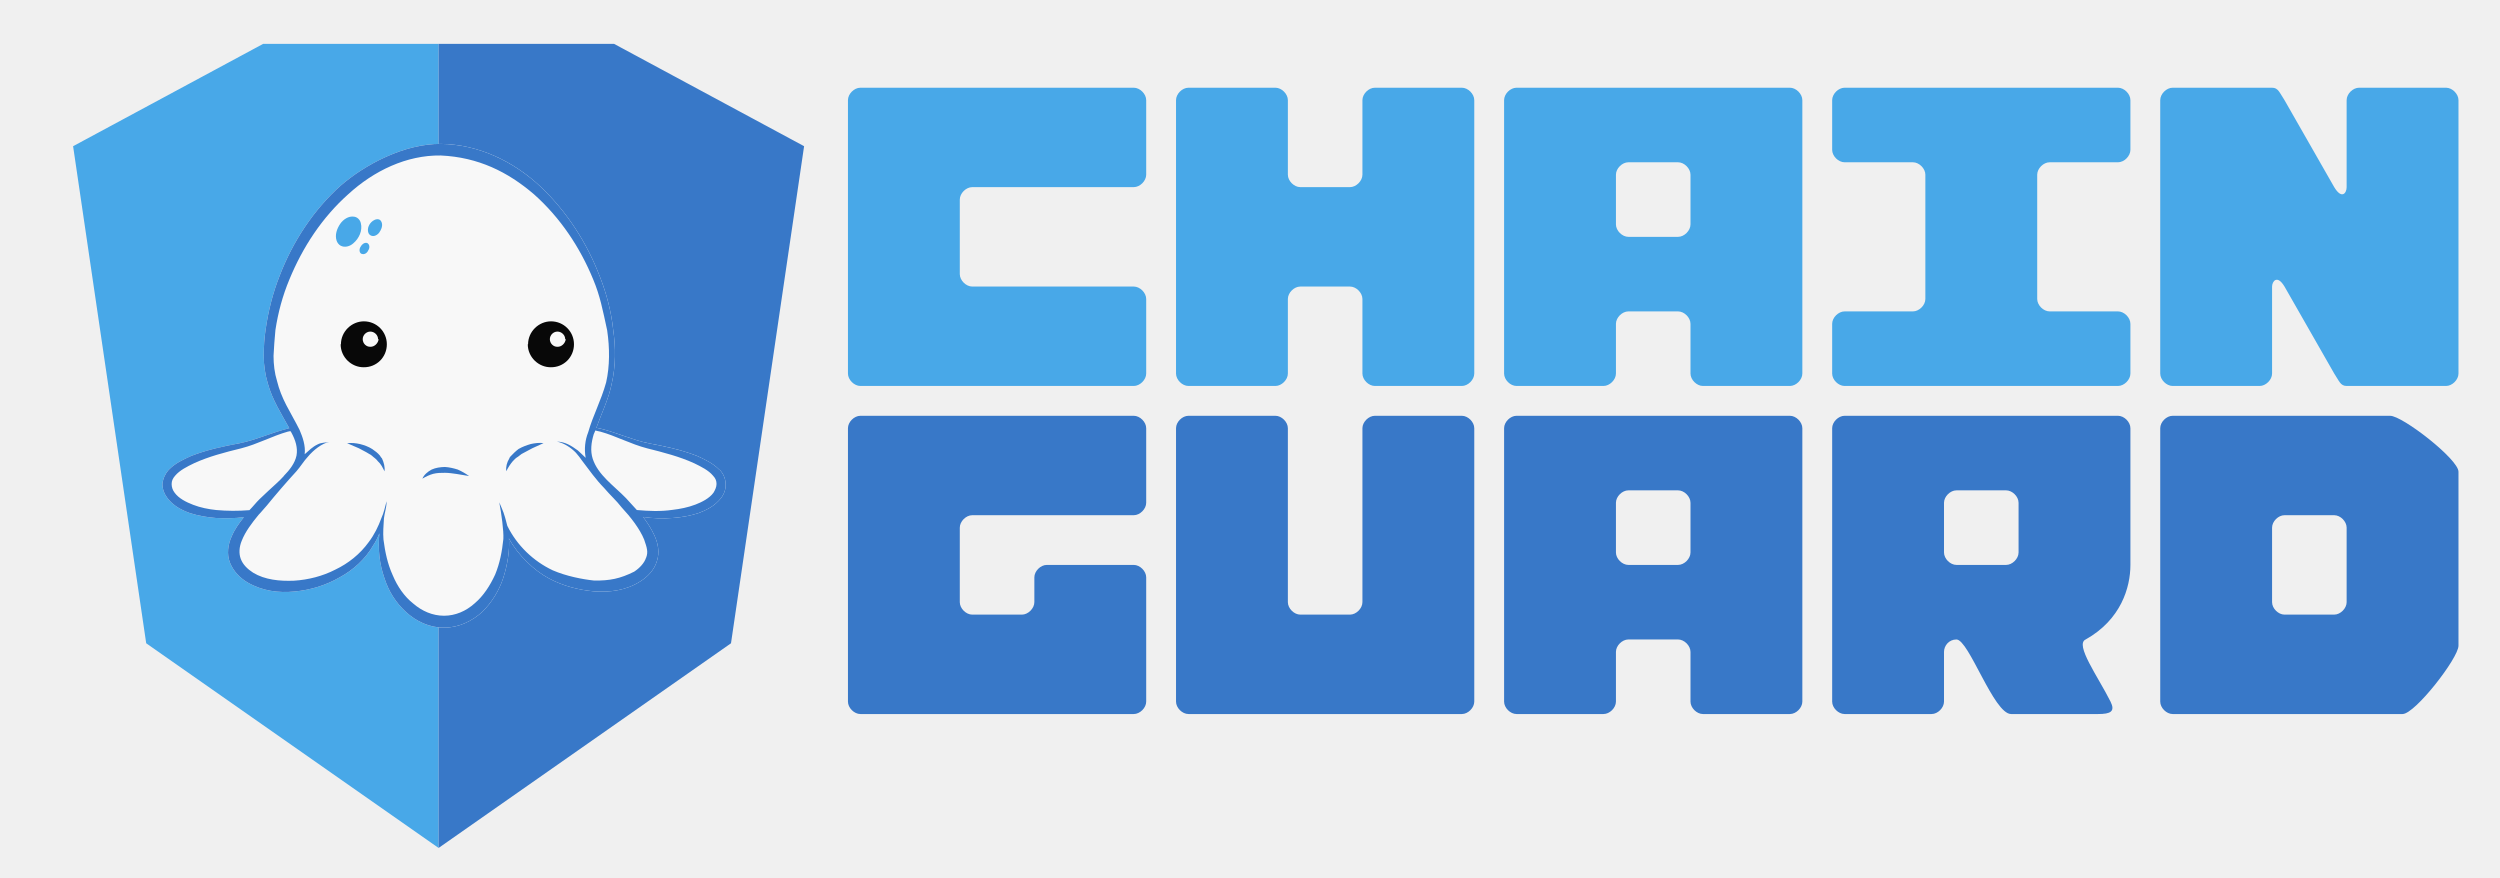
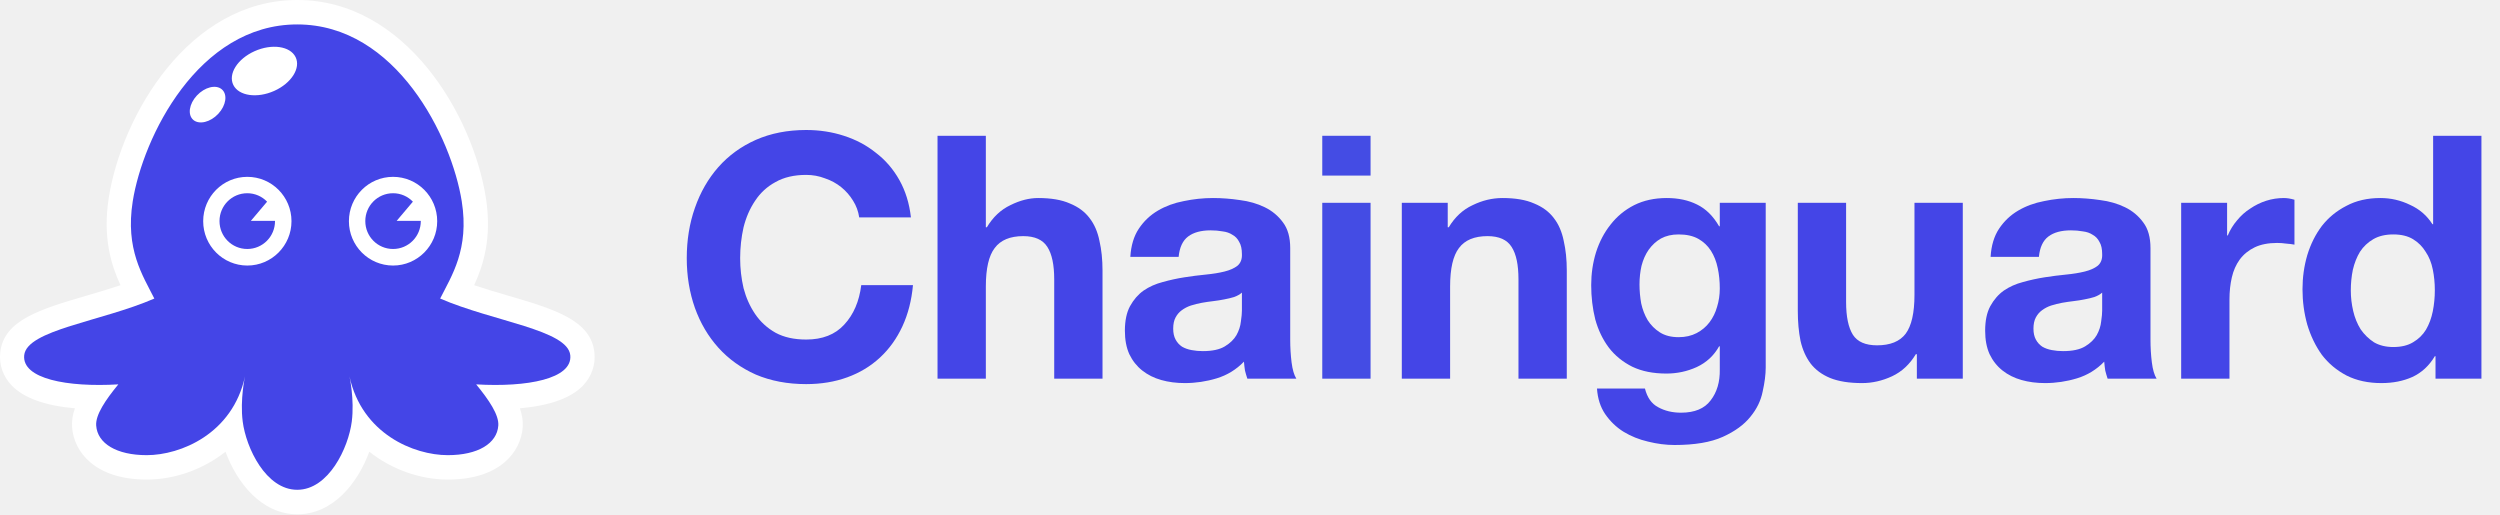
- <svg xmlns="http://www.w3.org/2000/svg" xmlns:ns1="http://vectornator.io" stroke-miterlimit="10" style="fill-rule:nonzero;clip-rule:evenodd;stroke-linecap:round;stroke-linejoin:round" viewBox="0 0 1710 600" xml:space="preserve">
-   <g ns1:layerName="chainguard" fill-rule="evenodd">
-     <path d="M775.5 128c4.25 0 8.5-4.25 8.5-8.5v-51c0-4.25-4.25-8.5-8.5-8.5h-187c-4.25 0-8.5 4.25-8.5 8.5v187c0 4.25 4.25 8.5 8.5 8.5h187c4.25 0 8.5-4.25 8.5-8.5v-51c0-4.25-4.25-8.5-8.5-8.5H665c-4.25 0-8.5-4.25-8.5-8.5v-51c0-4.25 4.25-8.5 8.5-8.5h110.5ZM940.4 60c-4.25 0-8.5 4.25-8.5 8.5v51c0 4.25-4.25 8.5-8.5 8.5h-34c-4.25 0-8.5-4.25-8.5-8.5v-51c0-4.25-4.25-8.5-8.5-8.5h-59.5c-4.25 0-8.5 4.25-8.5 8.5v187c0 4.25 4.25 8.5 8.5 8.5h59.5c4.25 0 8.5-4.25 8.5-8.5v-51c0-4.25 4.25-8.5 8.5-8.5h34c4.25 0 8.5 4.25 8.5 8.5v51c0 4.25 4.25 8.5 8.5 8.5h59.5c4.25 0 8.5-4.25 8.5-8.5v-187c0-4.25-4.25-8.5-8.5-8.5h-59.5ZM1113.8 162c-4.25 0-8.5-4.25-8.5-8.5v-34c0-4.25 4.25-8.5 8.5-8.5h34c4.25 0 8.5 4.25 8.5 8.5v34c0 4.25-4.25 8.5-8.5 8.5h-34Zm110.5-102h-187c-4.25 0-8.5 4.25-8.5 8.5v187c0 4.25 4.25 8.5 8.5 8.5h59.5c4.25 0 8.5-4.25 8.5-8.5v-34c0-4.25 4.25-8.5 8.5-8.5h34c4.25 0 8.5 4.25 8.5 8.5v34c0 4.25 4.25 8.5 8.5 8.5h59.5c4.25 0 8.5-4.25 8.5-8.5v-187c0-4.25-4.25-8.5-8.5-8.5ZM1457.2 221.5c0-4.25-4.25-8.5-8.5-8.5h-46.75c-4.25 0-8.5-4.25-8.5-8.5v-85c0-4.25 4.25-8.5 8.5-8.5h46.75c4.25 0 8.5-4.25 8.5-8.5v-34c0-4.25-4.25-8.5-8.5-8.5h-187c-4.25 0-8.5 4.25-8.5 8.5v34c0 4.25 4.25 8.5 8.5 8.5h46.75c4.25 0 8.5 4.25 8.5 8.5v85c0 4.25-4.25 8.5-8.5 8.5h-46.75c-4.25 0-8.5 4.25-8.5 8.5v34c0 4.25 4.25 8.5 8.5 8.5h187c4.25 0 8.5-4.25 8.5-8.5v-34ZM1613.6 60c-4.25 0-8.5 4.25-8.5 8.5V128c0 4.25-3.4 8.5-8.5 0l-34-59.5c-3.4-5.1-4.25-8.5-8.5-8.5h-68c-4.25 0-8.5 4.25-8.5 8.5v187c0 4.25 4.25 8.5 8.5 8.5h59.5c4.25 0 8.5-4.25 8.5-8.5V196c0-3.4 3.4-8.5 8.5 0l34 59.5c3.4 5.1 4.25 8.5 8.5 8.5h68c4.25 0 8.5-4.25 8.5-8.5v-187c0-4.25-4.25-8.5-8.5-8.5h-59.5Z" fill="#48a8e8" />
-     <path d="M775.5 352.4c4.25 0 8.5-4.25 8.5-8.5v-51c0-4.25-4.25-8.5-8.5-8.5h-187c-4.25 0-8.5 4.25-8.5 8.5v187c0 4.25 4.25 8.5 8.5 8.5h187c4.25 0 8.5-4.25 8.5-8.5v-85c0-4.25-4.25-8.5-8.5-8.5H716c-4.25 0-8.5 4.25-8.5 8.5v17c0 4.25-4.25 8.5-8.5 8.5h-34c-4.25 0-8.5-4.25-8.5-8.5v-51c0-4.25 4.25-8.5 8.5-8.5h110.5ZM940.4 284.4c-4.25 0-8.5 4.25-8.5 8.5v119c0 4.25-4.25 8.5-8.5 8.5h-34c-4.25 0-8.5-4.25-8.5-8.5v-119c0-4.25-4.25-8.5-8.5-8.5h-59.5c-4.25 0-8.5 4.25-8.5 8.5v187c0 4.25 4.25 8.5 8.5 8.5h187c4.25 0 8.5-4.25 8.5-8.5v-187c0-4.25-4.25-8.5-8.5-8.5h-59.5ZM1113.8 386.4c-4.25 0-8.5-4.25-8.5-8.5v-34c0-4.25 4.25-8.5 8.5-8.5h34c4.25 0 8.5 4.25 8.5 8.5v34c0 4.25-4.25 8.5-8.5 8.5h-34Zm110.5-102h-187c-4.25 0-8.5 4.25-8.5 8.5v187c0 4.25 4.25 8.5 8.5 8.5h59.5c4.25 0 8.5-4.25 8.5-8.5v-34c0-4.25 4.25-8.5 8.5-8.5h34c4.25 0 8.5 4.25 8.5 8.5v34c0 4.25 4.25 8.5 8.5 8.5h59.5c4.25 0 8.5-4.25 8.5-8.5v-187c0-4.25-4.25-8.5-8.5-8.5ZM1338.2 386.4c-4.25 0-8.5-4.25-8.5-8.5v-34c0-4.25 4.25-8.5 8.5-8.5h34c4.25 0 8.5 4.25 8.5 8.5v34c0 4.25-4.25 8.5-8.5 8.5h-34Zm119-93.5c0-4.25-4.25-8.5-8.5-8.5h-187c-4.25 0-8.5 4.25-8.5 8.5v187c0 4.25 4.25 8.5 8.5 8.5h59.5c4.25 0 8.5-4.25 8.5-8.5v-34c0-4.25 3.4-8.5 8.5-8.5 8.5 0 25.5 51 37.4 51h59.5c8.5 0 11.9-1.7 8.5-8.5-8.5-17-24.65-39.1-17-42.5 24.23-13.6 30.6-35.7 30.6-51v-93.5ZM1605.1 411.9c0 4.25-4.25 8.5-8.5 8.5h-34c-4.25 0-8.5-4.25-8.5-8.5v-51c0-4.25 4.25-8.5 8.5-8.5h34c4.25 0 8.5 4.25 8.5 8.5v51Zm29.75-127.5H1486.1c-4.25 0-8.5 4.25-8.5 8.5v187c0 4.25 4.25 8.5 8.5 8.5h157.25c8.5 0 38.25-38.25 38.25-46.75v-119c0-8.5-38.25-38.25-46.75-38.25Z" fill="#3878c8" />
-   </g>
-   <g ns1:layerName="g829" fill-rule="evenodd">
-     <path d="M300 580 100 440 50 100l130-70h120v550" fill="#48a8e8" />
-     <path d="m300 580 200-140 50-340-130-70H300v550" fill="#3878c8" />
-   </g>
-   <g ns1:layerName="octo" fill-rule="evenodd">
-     <path d="M492.2 321.477c-4.5-4.677-10.1-7.177-15.3-9.579-10.9-4.298-22.5-6.698-33.3-8.715-10.8-2.183-21.3-7.083-32.5-9.923-1.1-.36-2.2-.36-3.2-.665 3.5-9.795 8.4-19.595 10.5-30.09 2.8-12.205 2.8-24.805 1-37.129-1.3-12.176-4.5-24.476-9-35.911-8.8-23.165-22.5-44.565-40.6-61.725-18.2-17.14-42.4-29.04-68.3-29.308-24.8-.132-51.6 13.868-68.6 28.648-18.6 16.72-32.6 38.12-41.6 61.495-4.6 11.625-7.7 23.825-9.5 36.137-1 6.288-1.4 12.588-1.4 18.73 0 6.5 1 12.8 2.8 18.9 3.1 11.3 9.5 21.1 14.7 30.6-.7-.1-1.1.3-1.4.3-11.2 2.858-21.7 7.758-32.6 9.941-10.8 2.017-22.3 4.417-33.2 8.715-5.3 2.402-10.9 4.902-15.4 9.59-2.1 2.3-3.8 5.8-4.2 9.5 0 3.6 1.4 7.1 3.5 9.8 4.2 5.4 9.8 8.2 15.4 10.2 5.6 1.8 11.6 2.8 17.5 3.3 6.3.3 12.6.3 19.3-.5-3.2 4-6.3 8.2-8.4 13.3-2.4 5.3-3.5 12-1 18 2.4 5.9 7 10.4 11.9 13.3 10.2 5.9 21.4 7.3 32.2 6.2 10.8-1 21.3-4.2 30.7-9.6 9.5-5.1 17.9-12.8 23.1-22 1.8-2.6 3.1-5.4 4.2-8.2-1.1 10.4 0 20.9 3.5 30.8 2.8 8.7 7.7 16.7 14.7 23 6.7 6.3 16.1 10.8 25.9 10.7 9.8.2 19.3-4.4 26.3-10.8 6.6-6.5 11.5-14.6 14.3-23.1 3-9.2 4.5-19.2 3.9-27.1 6.2 11.5 17.2 21.9 27.3 27.3 9.5 5.1 20 7.9 30.8 8.9 10.9.8 22.1-.6 31.9-6.9 4.9-3.1 9.4-7.7 11.2-13.7 2.1-6.2.7-12.5-1.7-17.7-2.1-4.6-4.9-8.8-7.7-12.6 6.6 1 13.6 1.3 20.3.7 5.9-.4 11.9-1.5 17.5-3.3 5.6-2.1 11.2-4.9 15.4-10.2 2.1-2.7 3.5-6.2 3.2-9.8 0-3.7-1.7-7.2-3.9-9.5" fill="#f8f8f8" />
-     <path d="M132.1 345.282c-4.9-1.882-9.8-4.382-12.6-8.197-1.4-1.785-2.1-3.885-2.1-5.973 0-2.112.7-3.812 2.4-5.738 3.2-3.774 8.1-6.174 13-8.549 10.1-4.625 21-7.425 32.2-10.177 11.2-2.848 21.3-8.448 31.8-11.394.8-.2 1.4-.2 1.8-.4.3.2.3.6.7 1 2.8 5.2 4.5 10.4 3.5 15.8-1.1 5.2-4.6 9.7-8.7 13.9v.1c-1.4 1.6-3.2 3.3-4.9 4.9-3.9 3.4-7.8 7.3-11.6 10.8-2.4 2.3-4.5 5.1-7 7.6-7.7.6-15 .6-22.8-.1-5.2-.554-10.8-1.654-15.7-3.572m309.8 36.2c-1.1 3.518-4.3 7.018-8.1 9.517-9.8 4.901-16.8 6.201-27.3 6.105-7.9-.804-19.2-3.004-28.4-6.999-13.2-6.205-24.5-17.005-31.1-30.442-2.4-9.5-2.6-9.1-5.5-16.1 1.5 7.8 3.1 19.6 2.8 25.1-.9 8.6-2.4 16.5-5.6 24.3-3.5 7.6-8 14.6-14 19.7-6 5.4-13.3 8.5-21 8.5-7.7 0-15-3.1-21-8.3-6.1-4.763-10.9-11.763-14.1-19.449-3.5-7.714-5.2-15.814-6.3-24.318-.4-4.7 0-9.6.3-14.3v-.1c.4-3.7 1.8-7.7 1.8-11.2v-.6c0 .1 0 .1 0 0 0 .1 0 .1 0 0 0 .1 0 .1 0 0-1 3.8-1.9 8-3.5 11.4-2.1 5.8-4.9 11.5-8.7 16.5-6 8.3-14 14.6-22.8 18.8-8.7 4.5-18.6 7-28.3 7.6-9.8.4-20-.6-28-5.5-3.9-2.5-7-5.6-8.4-9.4-1.4-3.6-1.1-8.2.6-12.3 2.5-6.4 7-12.3 11.6-17.9 2-2 3.7-4.3 5.6-6.3 5.5-6.8 14.1-16.8 20.3-23.5 2.8-3.2 4.9-6.8 7.7-9.8 3.9-4.7 9.8-9.3 14.7-10.2-2.6.5-5.5.4-7.8 1.6-3.8 1.8-6 4.2-9 6.8.7-5.796-1.4-11.796-3.5-16.639-2.8-5.657-6.4-11.757-9.1-17.005-2.8-5.452-4.9-10.652-6.3-16.39-1.7-5.462-2.4-11.462-2.4-17.239.3-5.723.7-11.723 1.3-17.753 1.8-11.87 4.9-23.37 9.5-34.406 9.1-22.164 22.4-42.464 40.3-58.411 17.4-15.953 39.9-26.853 63.3-26.498 25.7 1.2 45.8 11.2 63.7 26.5 17.9 15.9 31.5 36.2 40.6 58.4 4.6 11 6.5 20.8 9.5 34.7 1.8 12.2 1.8 24.5-.7 35.6-3.6 12.9-8.9 22.3-12.3 34.2-2.1 5.2-2.8 11.5-1.7 17.4-1.8-1.7-3.5-3.4-5.3-5-4.5-3.3-8.8-6-14.4-6.1 5 1 9.7 4.2 13 7.6 1.7 1.9 3 3.7 4.2 5.4 5 6.6 9.6 13.1 15.1 18.7 4.2 5 8.5 8.7 12 13.3 6 6.4 12.4 14.6 15.4 22 2 5.8 2.8 8.5 1.4 12.3m33.6-36.2c-4.9 1.9-10.5 3-15.7 3.6-8.3 1.2-16.3.8-24.3.1-2.5-2.8-5-5.5-7.4-8.1-8.2-8.5-19.1-15.7-22.8-27-1.7-5.4-1-11 .7-16.7.4-1 .8-1.7 1.1-2.6 1.1.2 2.1.6 3.5.8 10.5 2.9 20.7 8.5 31.9 11.4 11.2 2.8 22.1 5.6 32.2 10.2 4.9 2.4 9.8 4.8 12.9 8.5 1.8 1.9 2.4 3.6 2.4 5.7s-1 4.2-2.1 6c-2.8 3.8-7.7 6.3-12.6 8.2m16.8-23.8c-4.5-4.655-10.1-7.155-15.3-9.557-10.9-4.298-22.5-6.698-33.3-8.715-10.8-2.183-21.3-7.083-32.5-9.923-1.1-.36-2.2-.36-3.2-.665 3.5-9.795 8.4-19.595 10.5-30.09 2.8-12.205 2.8-24.805 1-37.129-1.3-12.176-4.5-24.476-9-35.911-8.8-23.165-22.5-44.565-40.6-61.725-18.2-17.14-42.4-29.04-68.3-29.308-24.8-.132-51.6 13.868-68.6 28.648-18.6 16.72-32.6 38.12-41.6 61.495-4.6 11.625-7.7 23.825-9.5 36.137-1 6.288-1.4 12.588-1.4 18.73 0 6.5 1 12.8 2.8 18.9 3.1 11.3 9.5 21.1 14.7 30.6-.7-.1-1.1.3-1.4.3-11.2 2.858-21.7 7.758-32.6 9.941-10.8 2.017-22.3 4.417-33.2 8.715-5.3 2.402-10.9 4.902-15.4 9.59-2.1 2.3-3.8 5.8-4.2 9.5 0 3.6 1.4 7.1 3.5 9.8 4.2 5.4 9.8 8.2 15.4 10.2 5.6 1.8 11.6 2.8 17.5 3.3 6.3.3 12.6.3 19.3-.5-3.2 4-6.3 8.2-8.4 13.3-2.4 5.3-3.5 12-1 18 2.4 5.9 7 10.4 11.9 13.3 10.2 5.9 21.4 7.3 32.2 6.2 10.8-1 21.3-4.2 30.7-9.6 9.5-5.1 17.9-12.8 23.1-22 1.8-2.6 3.1-5.4 4.2-8.2-1.1 10.4 0 20.9 3.5 30.8 2.8 8.7 7.7 16.7 14.7 23 6.7 6.3 16.1 10.8 25.9 10.7 9.8.2 19.3-4.4 26.3-10.8 6.6-6.5 11.5-14.6 14.3-23.1 3-9.2 4.5-19.2 3.9-27.1 6.2 11.5 17.2 21.9 27.3 27.3 9.5 5.1 20 7.9 30.8 8.9 10.9.8 22.1-.6 31.9-6.9 4.9-3.1 9.4-7.7 11.2-13.7 2.1-6.2.7-12.5-1.7-17.7-2.1-4.6-4.9-8.8-7.7-12.6 6.6 1 13.6 1.3 20.3.7 5.9-.4 11.9-1.5 17.5-3.3 5.6-2.1 11.2-4.9 15.4-10.2 2.1-2.7 3.5-6.2 3.2-9.8 0-3.7-1.7-7.2-3.9-9.5" fill="#3878c8" />
-     <g fill="#48a8e8">
-       <path d="M232.9 168c2.9 1.6 6.5.5 8.8-1.6 3.9-3.3 6.4-8.7 5.1-13.8-.5-2.2-2.3-4.1-4.6-4.4-3.8-.6-7.4 1.9-9.5 4.9-2.3 3.4-3.8 7.7-2.4 11.7.5 1.3 1.4 2.5 2.6 3.2ZM260.2 157.8c1.2-2.1 1.8-5 .1-7-1.4-1.5-3.8-.8-5.3.3-2.5 1.8-4.1 5.2-3 8.2.7 1.8 2.8 2.6 4.6 1.9 1.6-.6 2.8-1.8 3.5-3.3l.1-.1ZM247.3 173.6c1.9.8 3.9-.6 4.6-2.4 1.1-1.5 1.1-4.1-.8-5-1.8-.5-3.6.9-4.4 2.5-1 1.4-1.2 4 .5 4.9h.1Z" />
-     </g>
-   </g>
-   <g ns1:layerName="g860" fill="#3878c8" fill-rule="evenodd">
-     <path d="M259.9 311.669c-1.5-1.869-3.5-3.269-5.3-4.526-2.4-1.543-5.3-2.643-8.4-3.421-2.8-.622-5.6-.922-8.8-.582 0-.04 8.1 3.46 8.1 3.495 2.4 1.365 4.9 2.465 7 3.852.7.313 1.1.613 1.8 1.138 1.3 1.275 3.1 2.275 4.1 3.808 2.2 1.967 3.2 4.167 4.6 6.936.4-2.769-.4-5.969-1.7-8.764-.7-.705-1.1-1.405-1.4-1.936M320.8 325.568c-2.5-1.768-4.9-3.168-7.7-4.399-2.8-.869-5.7-1.569-8.8-1.765-3.2.1-6.3.5-9.1 1.8-2.8 1.5-5.2 3.6-6.3 6.2 0-.1 0-.1 0 0 0-.1 0-.1 0 0 0-.1 0-.1 0 0 2.5-1.5 4.9-2.6 7.4-3.3 2.8-.7 5.3-.7 8.1-.7 2.4 0 5.3.4 8 .8l8.4 1.4c0-.1 0-.1 0 0 0-.1 0-.1 0 0 0-.1 0-.1 0 0M363.1 303.7c-2.8.8-5.6 1.8-8.4 3.4-2.1 1.6-3.8 3.3-5.6 5.2-.4.5-.7.9-.7 1.2-1.7 2.8-2.5 5.9-2.1 8.8 1.4-2.8 2.8-4.9 4.5-6.9 1-1.1 2.1-2.2 3.5-3 .7-.6 1.8-1.3 2.5-1.9 2.4-1.4 4.9-2.5 7.3-3.9l7.7-3.5c-2.8-.4-6 0-8.7.6" />
-   </g>
-   <g ns1:layerName="eyes" fill-rule="evenodd">
-     <path d="M233 235.5c0 8.8 7.4 15.8 15.8 15.7 0 .1 0 .1 0 0 8.8.1 15.8-6.9 15.8-15.7 0-8.7-7-15.7-15.7-15.7-8.4 0-15.7 7-15.7 15.7M361 235.5c0 8.8 7.4 15.8 15.8 15.7 0 .1 0 .1 0 0 8.8.1 15.8-6.9 15.8-15.7 0-8.7-7-15.7-15.7-15.7-8.4 0-15.7 7-15.7 15.7" fill="#080808" />
-     <path d="M259 232c-.4 2.9-2.9 5.3-5.7 5.2-2.8.1-5.2-2.3-5.2-5.2 0-2.8 2.4-5.2 5.2-5.2 2.8 0 5.3 2.4 5.3 5.2M387 232c-.4 2.9-2.9 5.3-5.7 5.2-2.8.1-5.2-2.3-5.2-5.2 0-2.8 2.4-5.2 5.2-5.2 2.8 0 5.3 2.4 5.3 5.2" fill="#f8f8f8" />
-   </g>
+ <svg xmlns="http://www.w3.org/2000/svg" width="175" height="36" viewBox="0 0 175 36" fill="none">
+   <path d="M60.145 15.22H63.765C63.654 14.236 63.384 13.362 62.955 12.6C62.527 11.838 61.979 11.203 61.312 10.695C60.662 10.171 59.915 9.775 59.074 9.505C58.248 9.235 57.367 9.1 56.431 9.1C55.129 9.1 53.954 9.33 52.907 9.791C51.875 10.251 51.002 10.886 50.287 11.695C49.573 12.505 49.025 13.458 48.644 14.553C48.263 15.632 48.073 16.807 48.073 18.077C48.073 19.315 48.263 20.474 48.644 21.554C49.025 22.617 49.573 23.546 50.287 24.34C51.002 25.133 51.875 25.761 52.907 26.221C53.954 26.665 55.129 26.888 56.431 26.888C57.479 26.888 58.439 26.729 59.312 26.411C60.185 26.094 60.947 25.634 61.598 25.03C62.249 24.427 62.773 23.697 63.17 22.84C63.566 21.982 63.812 21.022 63.908 19.958H60.288C60.145 21.101 59.749 22.022 59.098 22.721C58.463 23.419 57.574 23.768 56.431 23.768C55.589 23.768 54.875 23.61 54.288 23.292C53.7 22.959 53.224 22.522 52.859 21.982C52.494 21.443 52.224 20.839 52.049 20.173C51.891 19.49 51.811 18.791 51.811 18.077C51.811 17.331 51.891 16.609 52.049 15.91C52.224 15.212 52.494 14.593 52.859 14.053C53.224 13.497 53.7 13.061 54.288 12.743C54.875 12.41 55.589 12.243 56.431 12.243C56.891 12.243 57.328 12.322 57.74 12.481C58.169 12.624 58.55 12.831 58.884 13.1C59.217 13.37 59.495 13.688 59.717 14.053C59.939 14.402 60.082 14.791 60.145 15.22Z" fill="#4445E7" />
+   <path d="M65.627 9.505V26.507H69.009V20.054C69.009 18.799 69.215 17.902 69.628 17.363C70.04 16.807 70.707 16.529 71.628 16.529C72.437 16.529 73.001 16.783 73.319 17.291C73.636 17.784 73.795 18.538 73.795 19.553V26.507H77.176V18.934C77.176 18.172 77.105 17.482 76.962 16.863C76.835 16.228 76.605 15.696 76.271 15.267C75.938 14.823 75.478 14.482 74.89 14.243C74.319 13.989 73.581 13.862 72.676 13.862C72.041 13.862 71.39 14.029 70.723 14.363C70.056 14.68 69.508 15.196 69.08 15.91H69.009V9.505H65.627Z" fill="#4445E7" />
+   <path d="M79.123 17.982C79.171 17.188 79.369 16.529 79.719 16.006C80.068 15.482 80.513 15.061 81.052 14.743C81.592 14.426 82.195 14.204 82.862 14.077C83.545 13.934 84.227 13.862 84.909 13.862C85.529 13.862 86.156 13.91 86.791 14.005C87.426 14.085 88.005 14.251 88.529 14.505C89.053 14.759 89.481 15.117 89.815 15.577C90.148 16.021 90.315 16.617 90.315 17.363V23.768C90.315 24.324 90.347 24.856 90.41 25.364C90.474 25.872 90.585 26.253 90.744 26.507H87.314C87.251 26.316 87.196 26.126 87.148 25.935C87.116 25.729 87.093 25.522 87.076 25.316C86.537 25.872 85.902 26.261 85.172 26.483C84.442 26.705 83.695 26.816 82.933 26.816C82.346 26.816 81.798 26.745 81.29 26.602C80.782 26.459 80.338 26.237 79.957 25.935C79.576 25.634 79.274 25.253 79.052 24.792C78.845 24.332 78.742 23.784 78.742 23.149C78.742 22.451 78.862 21.879 79.1 21.435C79.354 20.974 79.671 20.609 80.052 20.339C80.449 20.069 80.894 19.871 81.385 19.744C81.894 19.601 82.401 19.49 82.91 19.411C83.417 19.331 83.918 19.268 84.41 19.22C84.902 19.172 85.338 19.101 85.719 19.006C86.1 18.911 86.402 18.776 86.624 18.601C86.847 18.41 86.95 18.141 86.934 17.791C86.934 17.426 86.87 17.14 86.743 16.934C86.632 16.712 86.474 16.545 86.267 16.434C86.076 16.307 85.847 16.228 85.576 16.196C85.323 16.148 85.045 16.125 84.743 16.125C84.076 16.125 83.552 16.267 83.171 16.553C82.79 16.839 82.568 17.315 82.504 17.982H79.123ZM86.934 20.482C86.791 20.609 86.609 20.712 86.386 20.792C86.18 20.855 85.95 20.911 85.696 20.958C85.458 21.006 85.203 21.046 84.934 21.078C84.663 21.109 84.394 21.149 84.124 21.197C83.87 21.244 83.616 21.308 83.362 21.387C83.124 21.466 82.91 21.578 82.719 21.72C82.544 21.847 82.401 22.014 82.291 22.22C82.179 22.427 82.124 22.689 82.124 23.006C82.124 23.308 82.179 23.562 82.291 23.768C82.401 23.975 82.552 24.141 82.743 24.268C82.933 24.379 83.156 24.459 83.409 24.506C83.663 24.554 83.926 24.578 84.195 24.578C84.862 24.578 85.378 24.467 85.743 24.244C86.108 24.022 86.378 23.76 86.553 23.459C86.727 23.141 86.83 22.824 86.862 22.506C86.91 22.189 86.934 21.935 86.934 21.744V20.482Z" fill="#4445E7" />
+   <path d="M95.94 12.291V9.505H92.559V12.291H95.94ZM92.559 14.196V26.507H95.94V14.196H92.559Z" fill="#444CE4" />
+   <path d="M98.126 14.196V26.507H101.508V20.054C101.508 18.799 101.714 17.902 102.127 17.363C102.539 16.807 103.206 16.529 104.127 16.529C104.936 16.529 105.5 16.783 105.817 17.291C106.135 17.784 106.293 18.538 106.293 19.553V26.507H109.675V18.934C109.675 18.172 109.603 17.482 109.461 16.863C109.334 16.228 109.104 15.696 108.77 15.267C108.437 14.823 107.976 14.482 107.389 14.243C106.817 13.989 106.08 13.862 105.175 13.862C104.46 13.862 103.762 14.029 103.079 14.363C102.396 14.68 101.841 15.196 101.412 15.91H101.341V14.196H98.126Z" fill="#4445E7" />
+   <path d="M117.504 23.602C116.98 23.602 116.543 23.49 116.194 23.268C115.845 23.046 115.559 22.76 115.337 22.411C115.131 22.062 114.98 21.673 114.885 21.244C114.805 20.8 114.765 20.355 114.765 19.911C114.765 19.45 114.813 19.014 114.908 18.601C115.019 18.172 115.186 17.799 115.408 17.482C115.647 17.148 115.932 16.887 116.265 16.696C116.615 16.506 117.027 16.41 117.504 16.41C118.06 16.41 118.52 16.514 118.885 16.72C119.25 16.926 119.544 17.204 119.766 17.553C119.988 17.902 120.147 18.307 120.242 18.768C120.337 19.212 120.385 19.688 120.385 20.196C120.385 20.641 120.322 21.07 120.194 21.482C120.084 21.879 119.909 22.236 119.67 22.554C119.432 22.871 119.131 23.125 118.766 23.316C118.401 23.506 117.98 23.602 117.504 23.602ZM123.6 25.721V14.196H120.385V15.839H120.337C119.925 15.124 119.409 14.616 118.79 14.315C118.186 14.013 117.48 13.862 116.671 13.862C115.813 13.862 115.051 14.029 114.384 14.363C113.734 14.696 113.186 15.148 112.741 15.72C112.297 16.275 111.956 16.926 111.718 17.672C111.495 18.403 111.384 19.165 111.384 19.958C111.384 20.8 111.479 21.601 111.67 22.363C111.876 23.109 112.194 23.768 112.623 24.34C113.051 24.895 113.599 25.34 114.266 25.673C114.932 25.991 115.726 26.149 116.646 26.149C117.393 26.149 118.099 25.999 118.766 25.697C119.449 25.38 119.972 24.895 120.337 24.244H120.385V25.864C120.401 26.737 120.187 27.459 119.742 28.031C119.314 28.602 118.623 28.888 117.671 28.888C117.067 28.888 116.535 28.761 116.075 28.507C115.615 28.269 115.305 27.832 115.146 27.197H111.789C111.836 27.896 112.027 28.491 112.36 28.983C112.71 29.491 113.138 29.904 113.646 30.221C114.17 30.539 114.742 30.769 115.361 30.912C115.996 31.071 116.615 31.15 117.218 31.15C118.631 31.15 119.758 30.959 120.599 30.578C121.441 30.198 122.084 29.729 122.528 29.174C122.973 28.634 123.259 28.047 123.385 27.412C123.528 26.776 123.6 26.213 123.6 25.721Z" fill="#4445E7" />
+   <path d="M137.395 26.507V14.196H134.013V20.649C134.013 21.903 133.807 22.808 133.395 23.363C132.981 23.903 132.315 24.173 131.394 24.173C130.584 24.173 130.021 23.927 129.703 23.435C129.386 22.927 129.227 22.165 129.227 21.149V14.196H125.846V21.768C125.846 22.53 125.909 23.229 126.037 23.863C126.179 24.483 126.417 25.014 126.751 25.459C127.084 25.887 127.537 26.221 128.108 26.459C128.695 26.697 129.441 26.816 130.346 26.816C131.061 26.816 131.759 26.657 132.442 26.34C133.124 26.022 133.68 25.506 134.109 24.792H134.18V26.507H137.395Z" fill="#4445E7" />
+   <path d="M139.342 17.982C139.389 17.188 139.588 16.529 139.937 16.006C140.287 15.482 140.731 15.061 141.27 14.743C141.81 14.426 142.414 14.204 143.081 14.077C143.763 13.934 144.445 13.862 145.128 13.862C145.747 13.862 146.374 13.91 147.009 14.005C147.645 14.085 148.224 14.251 148.748 14.505C149.272 14.759 149.7 15.117 150.033 15.577C150.367 16.021 150.534 16.617 150.534 17.363V23.768C150.534 24.324 150.565 24.856 150.629 25.364C150.692 25.872 150.803 26.253 150.962 26.507H147.533C147.47 26.316 147.414 26.126 147.367 25.935C147.335 25.729 147.311 25.522 147.295 25.316C146.755 25.872 146.12 26.261 145.39 26.483C144.66 26.705 143.914 26.816 143.152 26.816C142.564 26.816 142.017 26.745 141.509 26.602C141.001 26.459 140.556 26.237 140.175 25.935C139.794 25.634 139.492 25.253 139.271 24.792C139.064 24.332 138.961 23.784 138.961 23.149C138.961 22.451 139.08 21.879 139.318 21.435C139.572 20.974 139.89 20.609 140.27 20.339C140.668 20.069 141.112 19.871 141.604 19.744C142.112 19.601 142.62 19.49 143.128 19.411C143.636 19.331 144.136 19.268 144.628 19.22C145.12 19.172 145.557 19.101 145.938 19.006C146.319 18.911 146.62 18.776 146.843 18.601C147.065 18.41 147.168 18.141 147.152 17.791C147.152 17.426 147.089 17.14 146.962 16.934C146.85 16.712 146.692 16.545 146.486 16.434C146.295 16.307 146.065 16.228 145.795 16.196C145.541 16.148 145.263 16.125 144.962 16.125C144.295 16.125 143.771 16.267 143.39 16.553C143.009 16.839 142.787 17.315 142.723 17.982H139.342ZM147.152 20.482C147.009 20.609 146.827 20.712 146.604 20.792C146.398 20.855 146.168 20.911 145.914 20.958C145.676 21.006 145.422 21.046 145.152 21.078C144.882 21.109 144.613 21.149 144.342 21.197C144.089 21.244 143.834 21.308 143.58 21.387C143.342 21.466 143.128 21.578 142.938 21.72C142.763 21.847 142.62 22.014 142.509 22.22C142.398 22.427 142.342 22.689 142.342 23.006C142.342 23.308 142.398 23.562 142.509 23.768C142.62 23.975 142.771 24.141 142.961 24.268C143.152 24.379 143.374 24.459 143.628 24.506C143.882 24.554 144.144 24.578 144.414 24.578C145.081 24.578 145.596 24.467 145.962 24.244C146.327 24.022 146.597 23.76 146.771 23.459C146.946 23.141 147.049 22.824 147.081 22.506C147.128 22.189 147.152 21.935 147.152 21.744V20.482Z" fill="#4445E7" />
+   <path d="M152.682 14.196V26.507H156.063V20.958C156.063 20.403 156.119 19.887 156.23 19.411C156.341 18.934 156.524 18.522 156.778 18.172C157.048 17.807 157.397 17.521 157.825 17.315C158.254 17.109 158.778 17.006 159.397 17.006C159.603 17.006 159.817 17.021 160.04 17.053C160.262 17.069 160.453 17.093 160.612 17.125V13.981C160.341 13.902 160.095 13.862 159.873 13.862C159.445 13.862 159.032 13.926 158.635 14.053C158.238 14.18 157.865 14.363 157.516 14.601C157.166 14.823 156.857 15.101 156.587 15.434C156.317 15.752 156.103 16.101 155.944 16.482H155.897V14.196H152.682Z" fill="#4445E7" />
+   <path d="M170.438 20.316C170.438 20.823 170.39 21.316 170.295 21.792C170.2 22.268 170.041 22.697 169.819 23.078C169.597 23.443 169.295 23.736 168.914 23.959C168.549 24.181 168.088 24.292 167.533 24.292C167.009 24.292 166.556 24.181 166.175 23.959C165.811 23.721 165.501 23.419 165.247 23.054C165.009 22.673 164.834 22.244 164.723 21.768C164.612 21.292 164.557 20.816 164.557 20.339C164.557 19.831 164.604 19.347 164.699 18.887C164.81 18.41 164.977 17.99 165.199 17.625C165.437 17.26 165.747 16.966 166.128 16.744C166.509 16.521 166.977 16.41 167.533 16.41C168.088 16.41 168.549 16.521 168.914 16.744C169.279 16.966 169.573 17.26 169.795 17.625C170.033 17.974 170.2 18.387 170.295 18.863C170.39 19.323 170.438 19.808 170.438 20.316ZM170.486 24.935V26.507H173.7V9.505H170.319V15.696H170.271C169.89 15.093 169.367 14.64 168.7 14.339C168.049 14.021 167.358 13.862 166.628 13.862C165.723 13.862 164.929 14.045 164.247 14.41C163.564 14.759 162.992 15.228 162.532 15.815C162.088 16.402 161.746 17.085 161.508 17.863C161.286 18.625 161.175 19.419 161.175 20.244C161.175 21.101 161.286 21.927 161.508 22.721C161.746 23.514 162.088 24.221 162.532 24.84C162.992 25.443 163.572 25.927 164.271 26.292C164.969 26.642 165.779 26.816 166.699 26.816C167.509 26.816 168.231 26.673 168.866 26.388C169.517 26.086 170.041 25.602 170.438 24.935H170.486Z" fill="#4445E7" />
+   <path d="M41.611 24.701C41.387 22.407 38.795 21.642 35.514 20.68C34.747 20.455 33.958 20.224 33.191 19.966C33.823 18.588 34.456 16.653 34.008 13.824C33.101 8.082 28.404 0 20.812 0C13.221 0 8.524 8.082 7.617 13.824C7.169 16.653 7.802 18.588 8.434 19.966C7.667 20.224 6.878 20.455 6.111 20.68C2.83 21.642 0.238 22.401 0.014 24.701C-0.07 25.545 0.216 26.355 0.821 26.985C1.66 27.856 3.144 28.396 5.243 28.582C5.081 29.049 5.014 29.487 5.047 29.915C5.171 31.602 6.615 33.57 10.282 33.57C12.219 33.57 14.218 32.862 15.785 31.619C16.575 33.767 18.288 36 20.818 36C23.349 36 25.067 33.762 25.851 31.619C27.419 32.862 29.412 33.57 31.354 33.57C35.027 33.57 36.466 31.602 36.589 29.915C36.622 29.487 36.555 29.054 36.393 28.582C38.492 28.396 39.981 27.856 40.816 26.985C41.409 26.355 41.695 25.545 41.611 24.701Z" fill="white" />
+   <path d="M39.92 24.87C39.746 23.087 34.523 22.508 30.811 20.899C31.623 19.285 32.855 17.457 32.323 14.094C31.612 9.623 27.749 1.71 20.807 1.71C13.865 1.71 10.002 9.617 9.291 14.094C8.759 17.457 9.996 19.285 10.803 20.899C7.096 22.508 1.873 23.093 1.694 24.87C1.532 26.518 4.706 27.119 8.283 26.906C7.382 28.002 6.677 29.043 6.733 29.791C6.822 31.045 8.16 31.861 10.271 31.861C12.633 31.861 16.283 30.37 17.151 26.343C17.151 26.343 16.793 27.957 16.989 29.504C17.224 31.349 18.612 34.285 20.807 34.285C23.002 34.285 24.39 31.349 24.625 29.504C24.821 27.957 24.463 26.343 24.463 26.343C25.331 30.37 28.975 31.861 31.343 31.861C33.454 31.861 34.792 31.045 34.881 29.791C34.937 29.043 34.226 27.997 33.331 26.906C36.908 27.119 40.082 26.518 39.92 24.87ZM13.535 8.397C13.12 8.042 13.232 7.278 13.781 6.687C14.33 6.096 15.113 5.9 15.528 6.254C15.942 6.608 15.83 7.373 15.281 7.964C14.733 8.554 13.949 8.745 13.535 8.397ZM17.314 18.588C15.606 18.588 14.223 17.198 14.223 15.483C14.223 13.768 15.606 12.379 17.314 12.379C19.021 12.379 20.404 13.768 20.404 15.483C20.404 17.193 19.021 18.588 17.314 18.588ZM19.2 6.361C17.997 6.901 16.715 6.715 16.334 5.95C15.953 5.18 16.619 4.122 17.823 3.582C19.027 3.043 20.309 3.228 20.689 3.993C21.07 4.758 20.404 5.821 19.2 6.361ZM27.514 18.588C25.806 18.588 24.424 17.198 24.424 15.483C24.424 13.768 25.806 12.379 27.514 12.379C29.221 12.379 30.604 13.768 30.604 15.483C30.604 17.193 29.221 18.588 27.514 18.588ZM27.766 15.461L28.902 14.117C28.55 13.751 28.057 13.526 27.514 13.526C26.439 13.526 25.571 14.398 25.571 15.477C25.571 16.557 26.439 17.429 27.514 17.429C28.589 17.429 29.456 16.557 29.456 15.477C29.456 15.472 29.456 15.466 29.456 15.461H27.766ZM19.251 15.461C19.251 15.466 19.251 15.472 19.251 15.477C19.251 16.557 18.383 17.429 17.308 17.429C16.233 17.429 15.365 16.557 15.365 15.477C15.365 14.398 16.233 13.526 17.308 13.526C17.851 13.526 18.344 13.751 18.696 14.117L17.56 15.461H19.251Z" fill="#4445E7" />
</svg>
